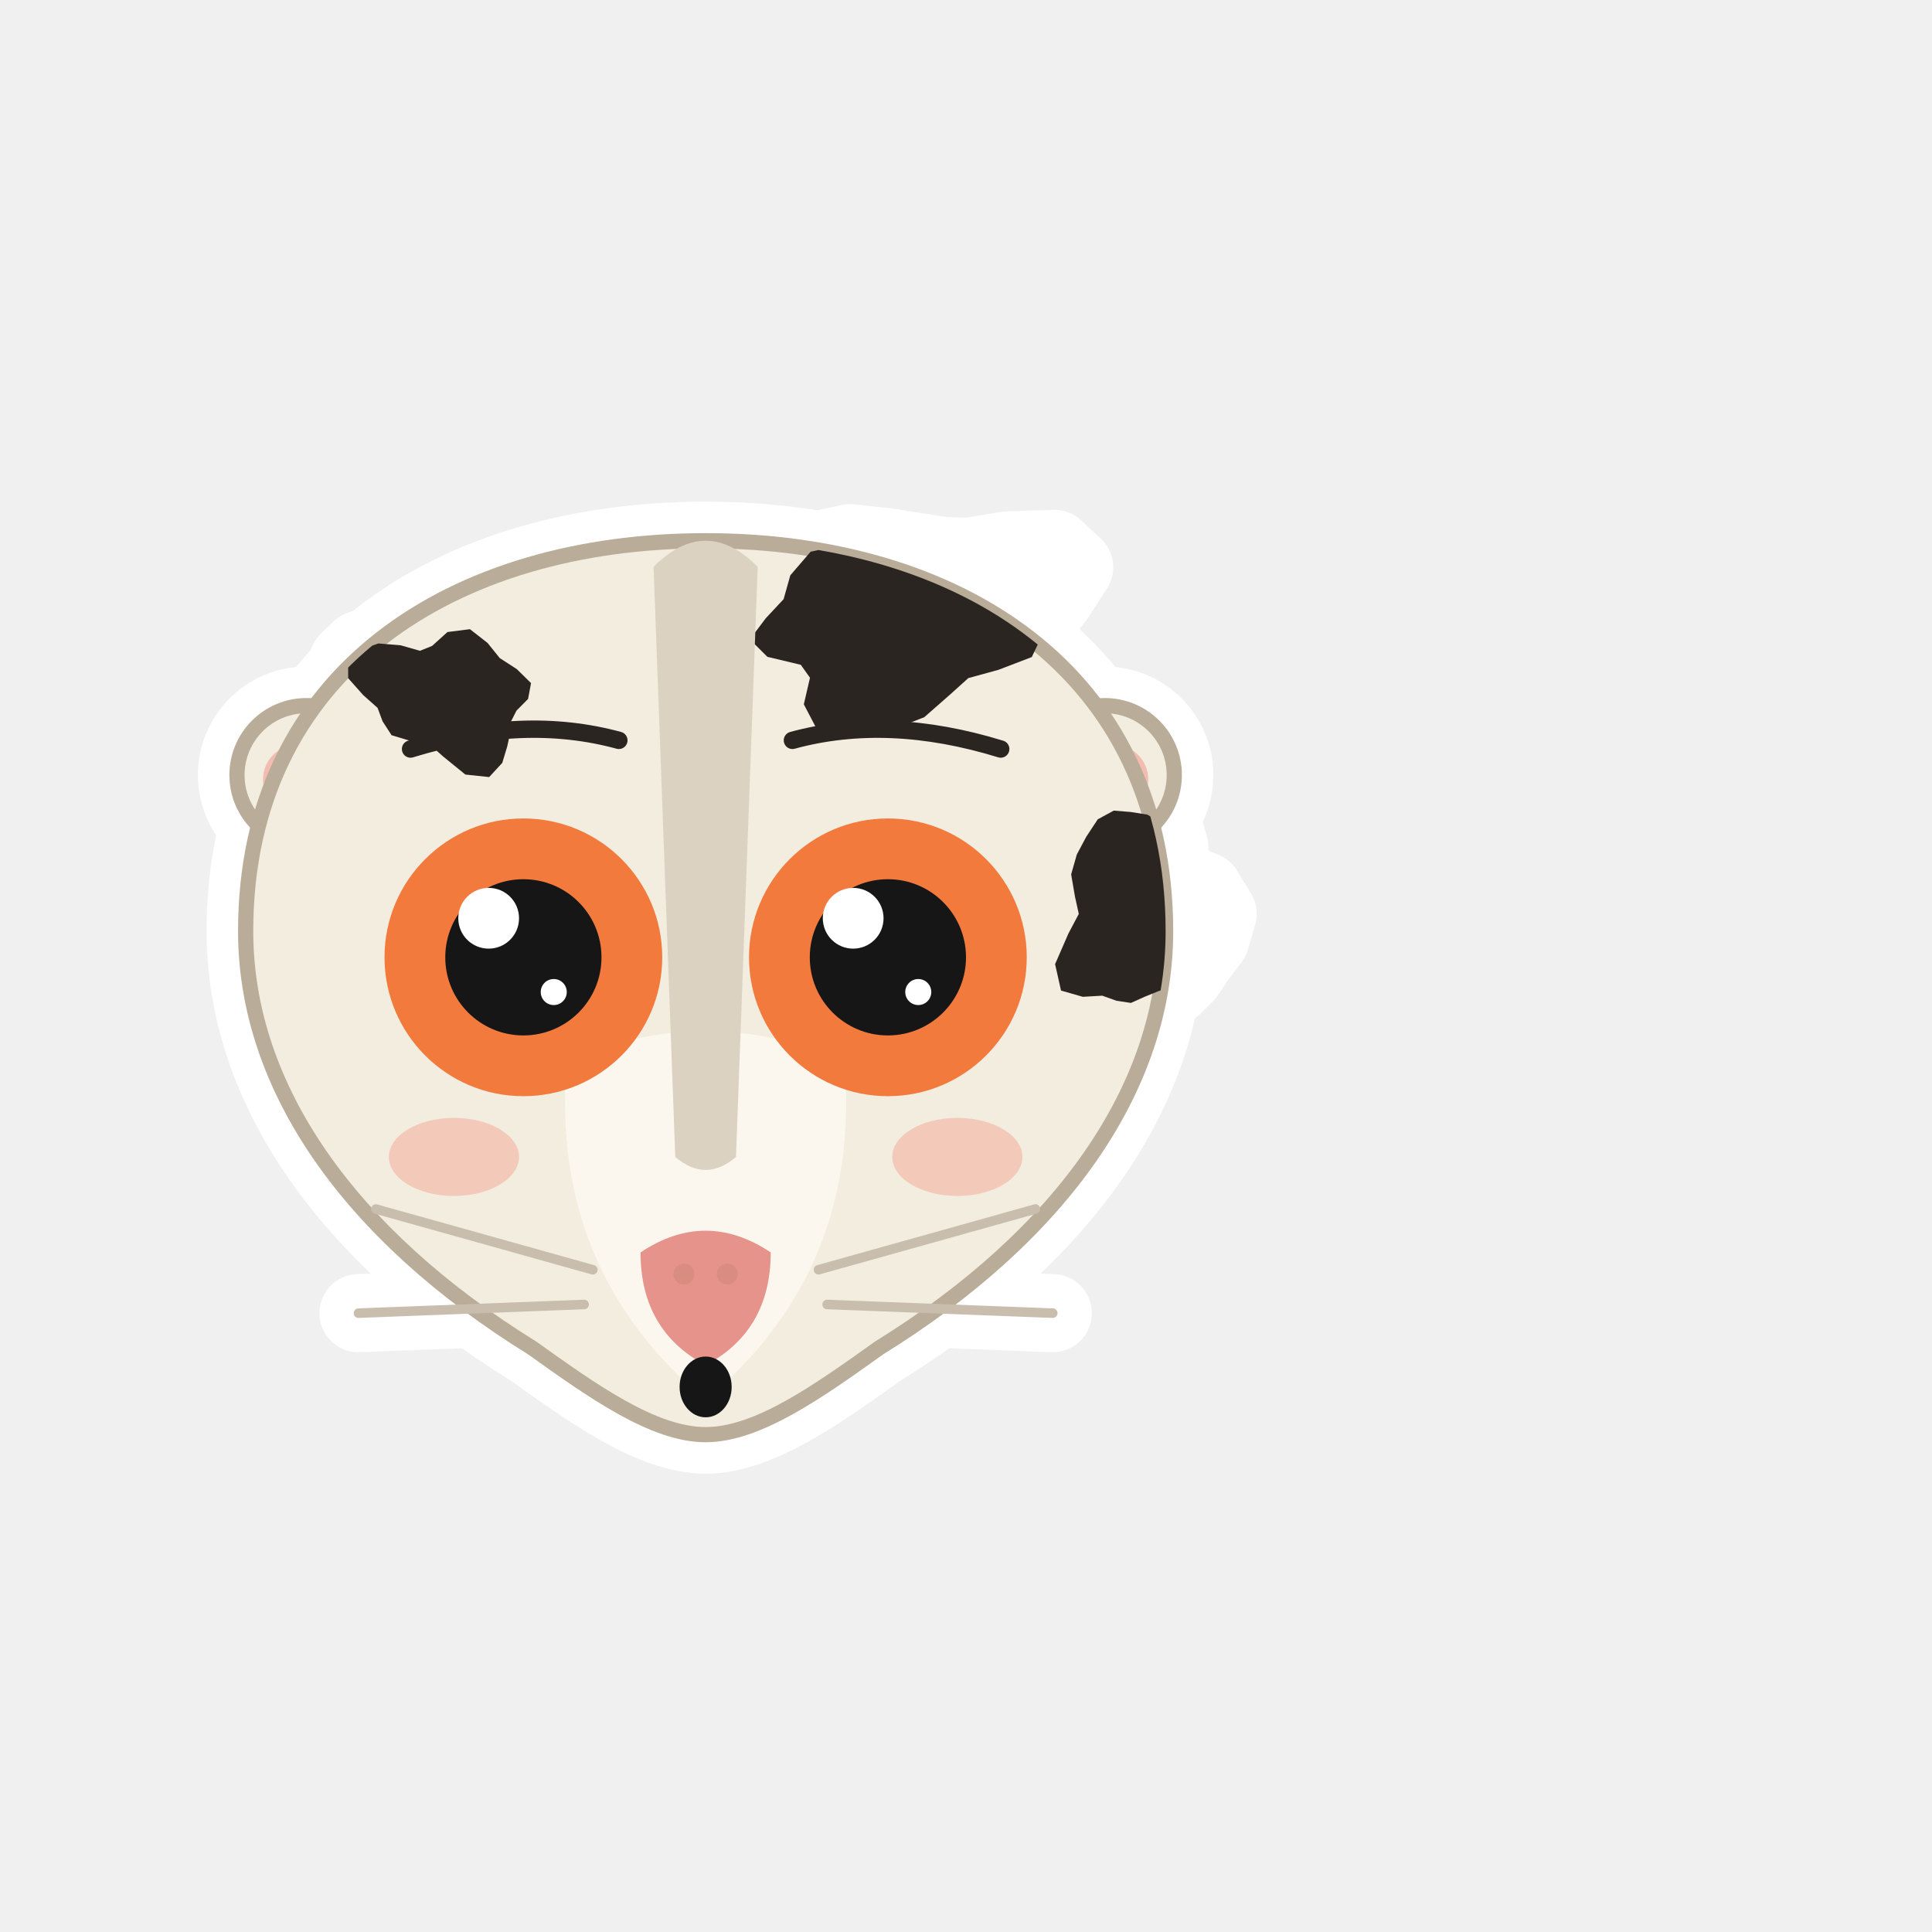
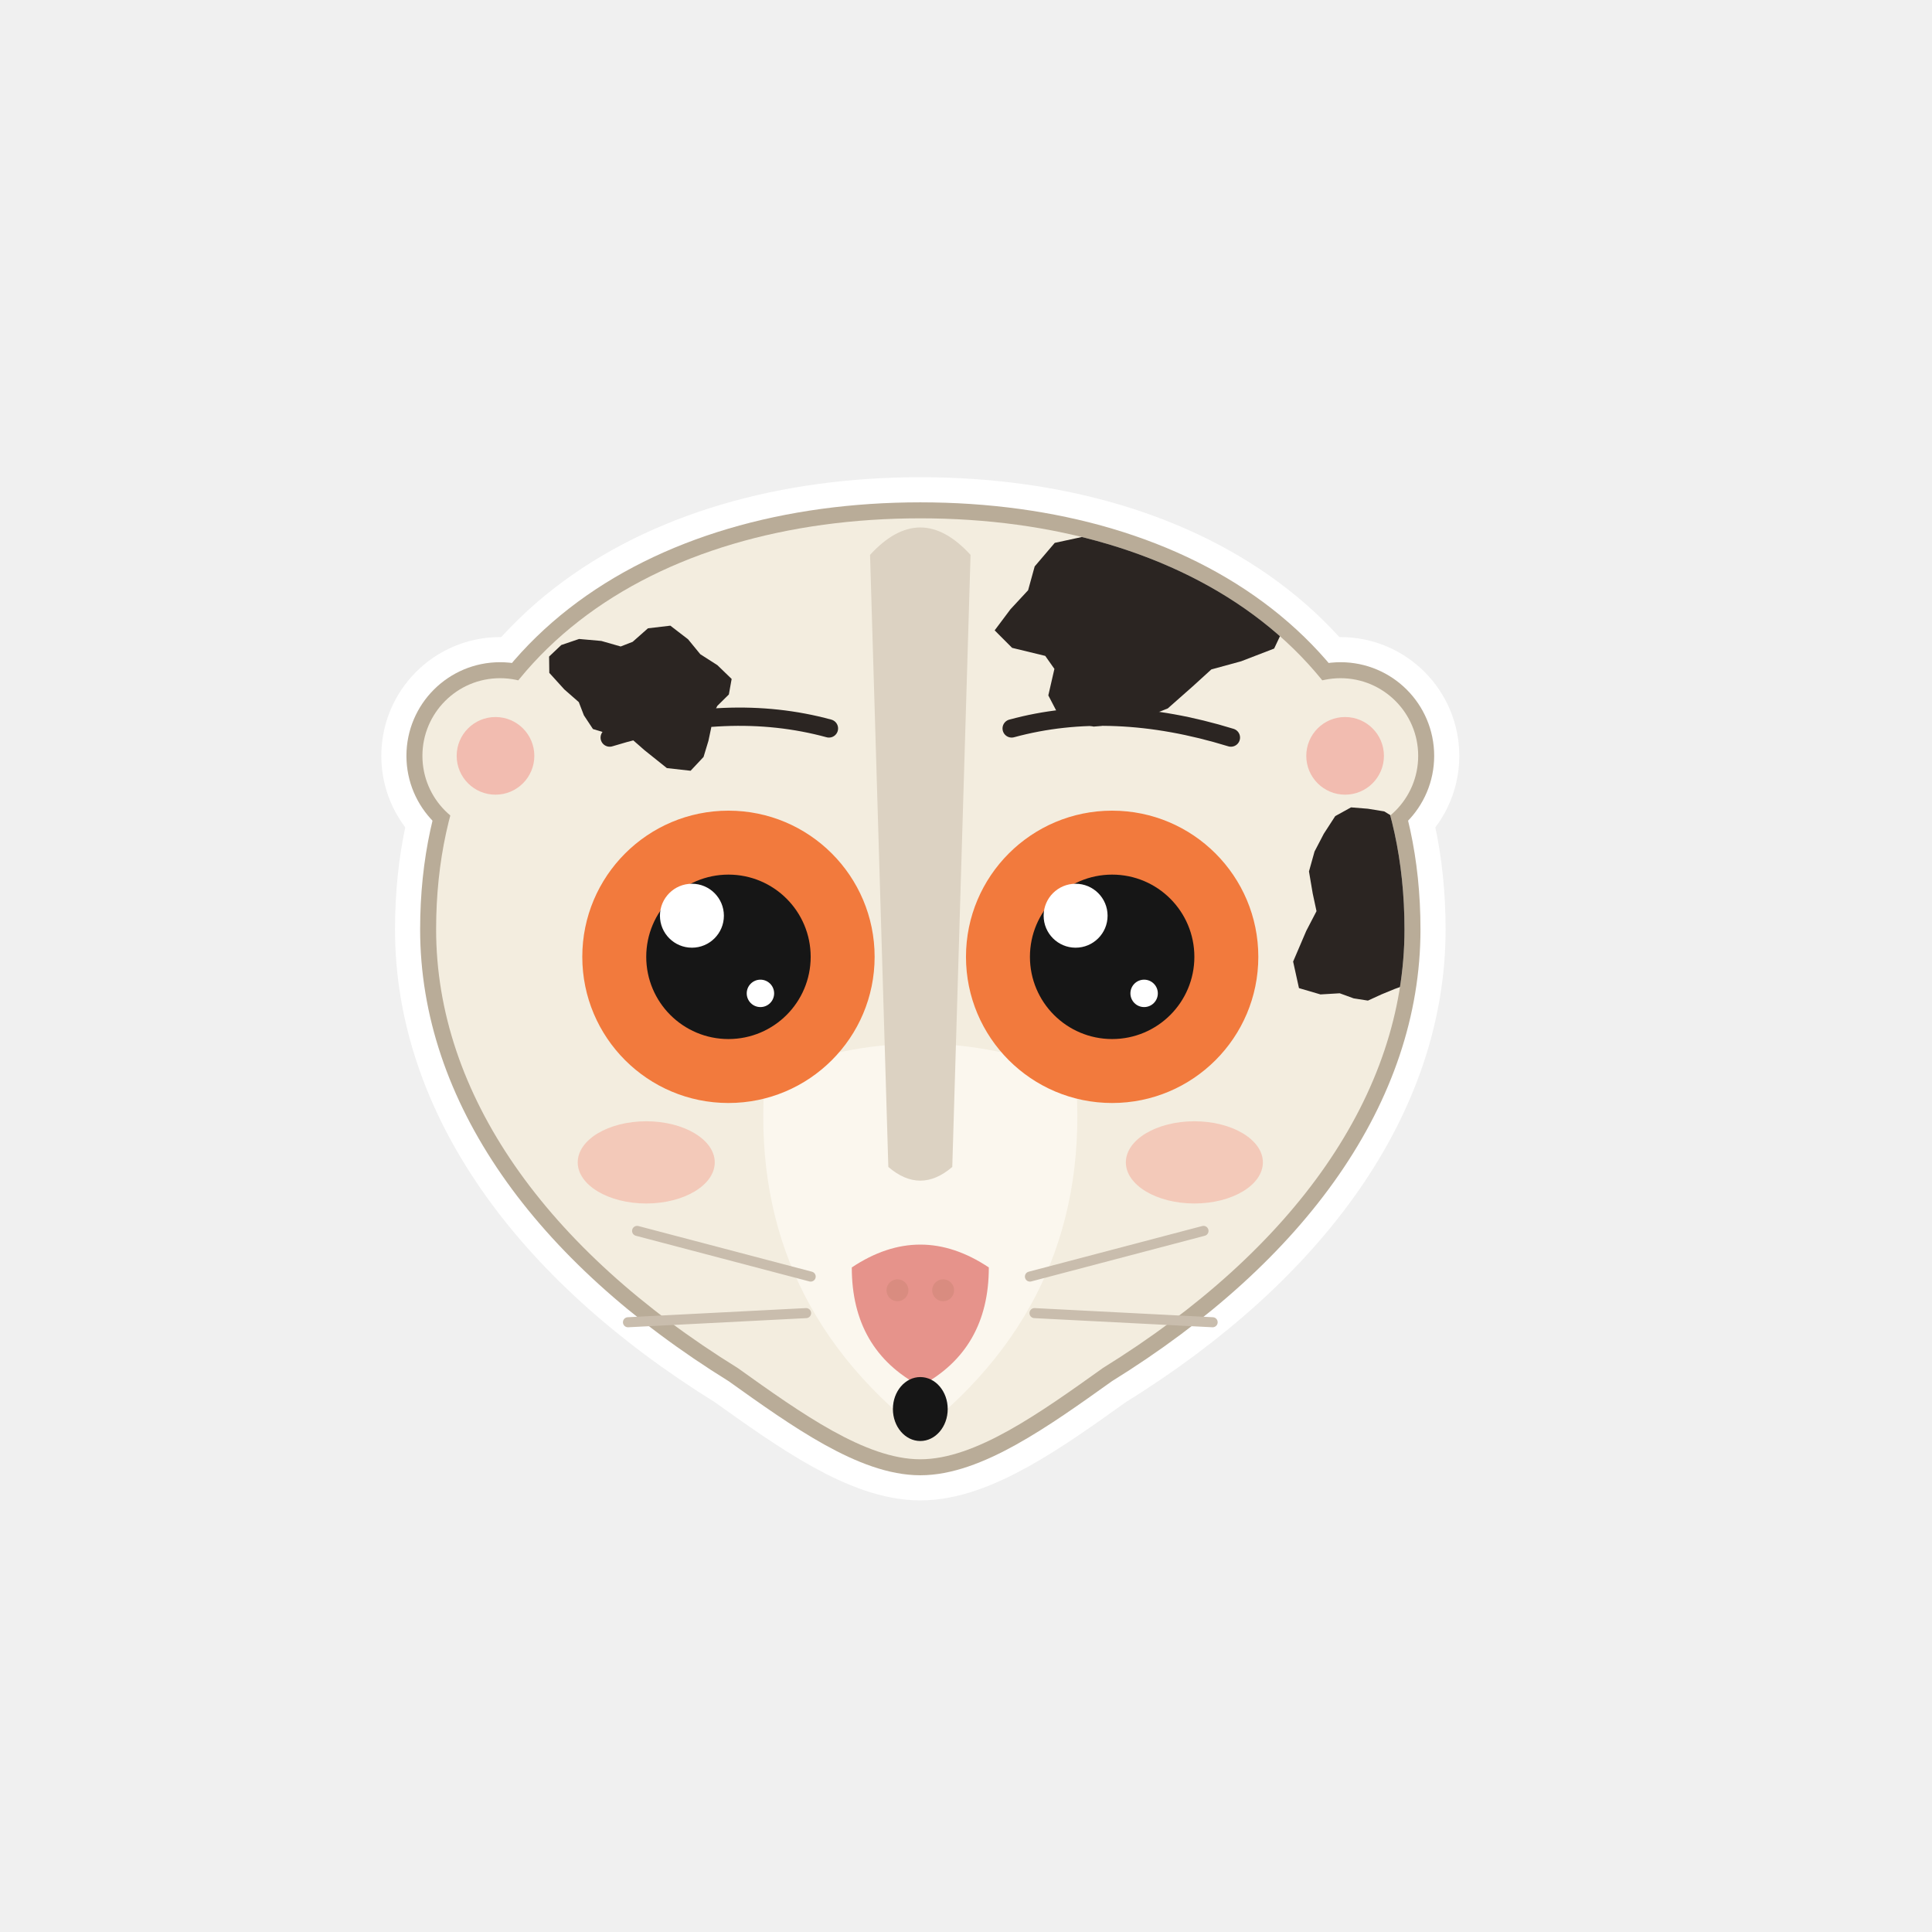
<svg xmlns="http://www.w3.org/2000/svg" viewBox="0 0 512 512" width="512" height="512">
-   <g transform="translate(-43.00 69.70) scale(1.15)">
-     <g stroke="#FFFFFF" stroke-width="18" stroke-linejoin="round" stroke-linecap="round" fill="#FFFFFF">
-       <g transform="rotate(0 200 165)">
-         <circle cx="108" cy="118" r="16" stroke-linejoin="round" />
-         <circle cx="106" cy="119" r="8" />
-         <circle cx="292" cy="118" r="16" stroke-linejoin="round" />
-         <circle cx="294" cy="119" r="8" />
-         <path d="M94 154C94 94 142 64 200 64C258 64 306 94 306 154C306 190 282 224 240 250C226 260 212 270 200 270C188 270 174 260 160 250C118 224 94 190 94 154Z" stroke-linejoin="round" />
-         <g>
-           <path d="M281.52 84L276.69 88.12L276.28 92.58L273.11 96.72L264.99 98L257.8 98.42L252.73 101.35L246 105.12L237.24 106.57L228.27 105.66L221.11 102.36L219.46 96.45L222.12 90.76L220.67 87.4L213.52 84L210.4 79.22L215.02 75.22L219.94 71.78L222.59 66.73L228.3 62.38L237.6 62.35L246 65.12L252.37 67.57L257.77 69.62L263.51 71.08L272.62 71.51L283.39 73.41L286.97 78.5Z" transform="rotate(-12 246 84)" />
-           <path d="M156.18 100L156.9 102.7L157.32 105.84L157.54 109.79L155.82 113.89L150.47 115.22L144.26 113.07L140 111.38L136 112.26L131.39 112.52L128.35 110.22L126.2 107.7L122.05 106.05L117.5 103.59L116.18 100L117.9 96.47L121.29 93.69L126.27 92.33L130.88 92L133.12 89.99L135.36 85.77L140 83.38L144.9 84.97L148.74 87.29L153.29 88.33L157.48 90.24L158.09 93.9L156.5 97.36Z" transform="rotate(20 140 100)" />
-           <path d="M317.99 150L316.3 155.74L313.06 159.97L310.55 163.76L307.65 166.64L304.25 167.84L301.17 169.09L298 170.51L294.68 170.01L291.4 168.84L286.92 169.1L281.9 167.66L280.53 161.57L283.6 154.52L285.99 150L285.1 145.95L284.23 140.88L285.53 136.32L287.7 132.24L290.36 128.2L294.05 126.19L298 126.51L301.8 127.12L305.29 129.19L306.87 134.7L306.92 140.22L309.36 142.48L314.8 144.73Z" transform="rotate(0 298 150)" />
-         </g>
-         <path d="M168 184Q200 170 232 184Q236 232 200 262Q164 232 168 184Z" />
-         <path d="M188 70Q200 58 212 70L207 206Q200 212 193 206Z" />
-         <path d="M185 228Q200 218 215 228Q215 246 200 254Q185 246 185 228Z" />
-         <circle cx="195" cy="233" r="2.4" />
-         <circle cx="205" cy="233" r="2.4" />
-         <ellipse cx="200" cy="259" rx="6" ry="7" />
-         <path d="M174 232L124 218M172 240L120 242" stroke-linecap="round" />
-         <path d="M226 232L276 218M228 240L280 242" stroke-linecap="round" />
-         <ellipse cx="142" cy="206" rx="15" ry="9" />
-         <ellipse cx="258" cy="206" rx="15" ry="9" />
-         <circle cx="158" cy="160" r="32" />
-         <circle cx="158" cy="160" r="18" />
-         <circle cx="150" cy="151" r="7" />
-         <circle cx="165" cy="168" r="3" />
-         <circle cx="242" cy="160" r="32" />
-         <circle cx="242" cy="160" r="18" />
-         <circle cx="234" cy="151" r="7" />
-         <circle cx="249" cy="168" r="3" />
-         <path d="M132 112Q158 104 180 110M268 112Q242 104 220 110" stroke-linecap="round" />
+   <g transform="translate(1.79 59.89) scale(1.2105)">
+     <g fill="#FFFFFF" stroke="#FFFFFF" stroke-width="18" stroke-linejoin="round" stroke-linecap="round">
+       <g>
+         <path d="M94 154C94 94 142 64 200 64C258 64 306 94 306 154C306 190 282 224 240 250C226 260 212 270 200 270C188 270 174 260 160 250C118 224 94 190 94 154Z" />
+         <path d="M91 116a17 17 0 1 0 34 0a17 17 0 1 0 -34 0Z" />
+         <path d="M275 116a17 17 0 1 0 34 0a17 17 0 1 0 -34 0Z" />
      </g>
    </g>
-     <g transform="rotate(0 200 165)">
+     <g>
+       <path d="M94 154C94 94 142 64 200 64C258 64 306 94 306 154C306 190 282 224 240 250C226 260 212 270 200 270C188 270 174 260 160 250C118 224 94 190 94 154Z" fill="#B9AC98" stroke="#B9AC98" stroke-width="7" stroke-linejoin="round" />
+       <path d="M91 116a17 17 0 1 0 34 0a17 17 0 1 0 -34 0Z" fill="#B9AC98" stroke="#B9AC98" stroke-width="7" stroke-linejoin="round" />
+       <path d="M275 116a17 17 0 1 0 34 0a17 17 0 1 0 -34 0Z" fill="#B9AC98" stroke="#B9AC98" stroke-width="7" stroke-linejoin="round" />
+       <path d="M94 154C94 94 142 64 200 64C258 64 306 94 306 154C306 190 282 224 240 250C226 260 212 270 200 270C188 270 174 260 160 250C118 224 94 190 94 154Z" fill="#F3EDDF" />
+       <path d="M91 116a17 17 0 1 0 34 0a17 17 0 1 0 -34 0Z" fill="#F3EDDF" />
+       <path d="M275 116a17 17 0 1 0 34 0a17 17 0 1 0 -34 0Z" fill="#F3EDDF" />
+       <circle cx="107" cy="116" r="8.5" fill="#F2BCB0" />
+       <circle cx="293" cy="116" r="8.5" fill="#F2BCB0" />
      <defs>
-         <clipPath id="h32">
+         <clipPath id="h79">
          <path d="M94 154C94 94 142 64 200 64C258 64 306 94 306 154C306 190 282 224 240 250C226 260 212 270 200 270C188 270 174 260 160 250C118 224 94 190 94 154Z" />
        </clipPath>
      </defs>
-       <circle cx="108" cy="118" r="16" fill="#F3EDDF" stroke="#B9AC98" stroke-width="3.5" stroke-linejoin="round" />
-       <circle cx="106" cy="119" r="8" fill="#F2BCB0" />
-       <circle cx="292" cy="118" r="16" fill="#F3EDDF" stroke="#B9AC98" stroke-width="3.5" stroke-linejoin="round" />
-       <circle cx="294" cy="119" r="8" fill="#F2BCB0" />
-       <path d="M94 154C94 94 142 64 200 64C258 64 306 94 306 154C306 190 282 224 240 250C226 260 212 270 200 270C188 270 174 260 160 250C118 224 94 190 94 154Z" fill="#F3EDDF" stroke="#B9AC98" stroke-width="3.5" stroke-linejoin="round" />
-       <g clip-path="url(#h32)">
-         <path d="M281.52 84L276.69 88.12L276.28 92.58L273.11 96.72L264.99 98L257.8 98.42L252.73 101.35L246 105.12L237.24 106.57L228.27 105.66L221.11 102.36L219.46 96.45L222.12 90.76L220.67 87.4L213.52 84L210.4 79.22L215.02 75.22L219.94 71.78L222.59 66.73L228.3 62.38L237.6 62.35L246 65.12L252.37 67.57L257.77 69.62L263.51 71.08L272.62 71.51L283.39 73.41L286.97 78.5Z" fill="#2B2522" transform="rotate(-12 246 84)" />
-         <path d="M156.18 100L156.9 102.7L157.32 105.84L157.54 109.79L155.82 113.89L150.47 115.22L144.26 113.07L140 111.38L136 112.26L131.39 112.52L128.35 110.22L126.2 107.7L122.05 106.05L117.5 103.59L116.18 100L117.9 96.47L121.29 93.69L126.27 92.33L130.88 92L133.12 89.99L135.36 85.77L140 83.38L144.9 84.97L148.74 87.29L153.29 88.33L157.48 90.24L158.09 93.9L156.5 97.36Z" fill="#2B2522" transform="rotate(20 140 100)" />
-         <path d="M317.99 150L316.3 155.74L313.06 159.97L310.55 163.76L307.65 166.64L304.25 167.84L301.17 169.09L298 170.51L294.68 170.01L291.4 168.84L286.92 169.1L281.9 167.66L280.53 161.57L283.6 154.52L285.99 150L285.1 145.95L284.23 140.88L285.53 136.32L287.7 132.24L290.36 128.2L294.05 126.19L298 126.51L301.8 127.12L305.29 129.19L306.87 134.7L306.92 140.22L309.36 142.48L314.8 144.73Z" fill="#2B2522" transform="rotate(0 298 150)" />
+       <g clip-path="url(#h79)">
+         <path d="M283.43 86L278.89 89.91L278.5 94.15L275.51 98.08L267.87 99.3L261.11 99.69L256.34 102.48L250 106.06L241.76 107.44L233.31 106.58L226.58 103.44L225.02 97.83L227.53 92.43L226.16 89.23L219.43 86L216.49 81.46L220.84 77.66L225.48 74.39L227.97 69.59L233.34 65.46L242.09 65.43L250 68.06L256 70.4L261.08 72.34L266.48 73.73L275.06 74.14L285.19 75.94L288.56 80.77Z" fill="#2B2522" transform="rotate(-12 250 86)" />
+         <path d="M155.37 102L156.05 104.51L156.46 107.42L156.66 111.09L155.03 114.9L149.95 116.13L144.05 114.14L140 112.57L136.2 113.39L131.82 113.63L128.93 111.49L126.89 109.15L122.95 107.62L118.63 105.34L117.37 102L119.01 98.72L122.22 96.14L126.95 94.88L131.34 94.57L133.46 92.71L135.59 88.79L140 86.57L144.66 88.04L148.3 90.2L152.63 91.17L156.6 92.94L157.19 96.34L155.67 99.55Z" fill="#2B2522" transform="rotate(20 140 102)" />
+         <path d="M316.74 150L315.16 155.48L312.12 159.52L309.76 163.13L307.05 165.88L303.86 167.03L300.97 168.22L298 169.58L294.89 169.1L291.82 167.98L287.61 168.23L282.9 166.85L281.62 161.04L284.5 154.31L286.74 150L285.91 146.14L285.09 141.3L286.31 136.94L288.34 133.05L290.84 129.19L294.3 127.28L298 127.58L301.56 128.16L304.83 130.14L306.32 135.4L306.36 140.67L308.65 142.82L313.75 144.97Z" fill="#2B2522" transform="rotate(0 298 150)" />
      </g>
-       <path d="M168 184Q200 170 232 184Q236 232 200 262Q164 232 168 184Z" fill="#FBF7EE" />
-       <path d="M188 70Q200 58 212 70L207 206Q200 212 193 206Z" fill="#DCD2C2" />
+       <path d="M166 186Q200 172 234 186Q238 234 200 264Q162 234 166 186Z" fill="#FBF7EE" />
+       <path d="M189 72Q200 60 211 72L207 206Q200 212 193 206Z" fill="#DCD2C2" />
      <path d="M185 228Q200 218 215 228Q215 246 200 254Q185 246 185 228Z" fill="#E6938B" />
      <circle cx="195" cy="233" r="2.4" fill="#D98C80" />
      <circle cx="205" cy="233" r="2.4" fill="#D98C80" />
      <ellipse cx="200" cy="259" rx="6" ry="7" fill="#161616" />
-       <path d="M174 232L124 218M172 240L120 242" fill="none" stroke="#C9BDAD" stroke-width="2.2" stroke-linecap="round" />
-       <path d="M226 232L276 218M228 240L280 242" fill="none" stroke="#C9BDAD" stroke-width="2.2" stroke-linecap="round" />
-       <ellipse cx="142" cy="206" rx="15" ry="9" fill="#F3A694" opacity="0.5" />
-       <ellipse cx="258" cy="206" rx="15" ry="9" fill="#F3A694" opacity="0.5" />
+       <path d="M176 230L138 220M175 238L136 240" fill="none" stroke="#C9BDAD" stroke-width="2.2" stroke-linecap="round" />
+       <path d="M224 230L262 220M225 238L264 240" fill="none" stroke="#C9BDAD" stroke-width="2.2" stroke-linecap="round" />
+       <ellipse cx="140" cy="205" rx="15" ry="9" fill="#F3A694" opacity="0.5" />
+       <ellipse cx="260" cy="205" rx="15" ry="9" fill="#F3A694" opacity="0.5" />
      <circle cx="158" cy="160" r="32" fill="#F27A3D" />
      <circle cx="158" cy="160" r="18" fill="#161616" />
      <circle cx="150" cy="151" r="7" fill="#FFFFFF" />
      <circle cx="165" cy="168" r="3" fill="#FFFFFF" />
      <circle cx="242" cy="160" r="32" fill="#F27A3D" />
      <circle cx="242" cy="160" r="18" fill="#161616" />
      <circle cx="234" cy="151" r="7" fill="#FFFFFF" />
      <circle cx="249" cy="168" r="3" fill="#FFFFFF" />
      <path d="M132 112Q158 104 180 110M268 112Q242 104 220 110" fill="none" stroke="#2B2522" stroke-width="4" stroke-linecap="round" />
    </g>
  </g>
</svg>
